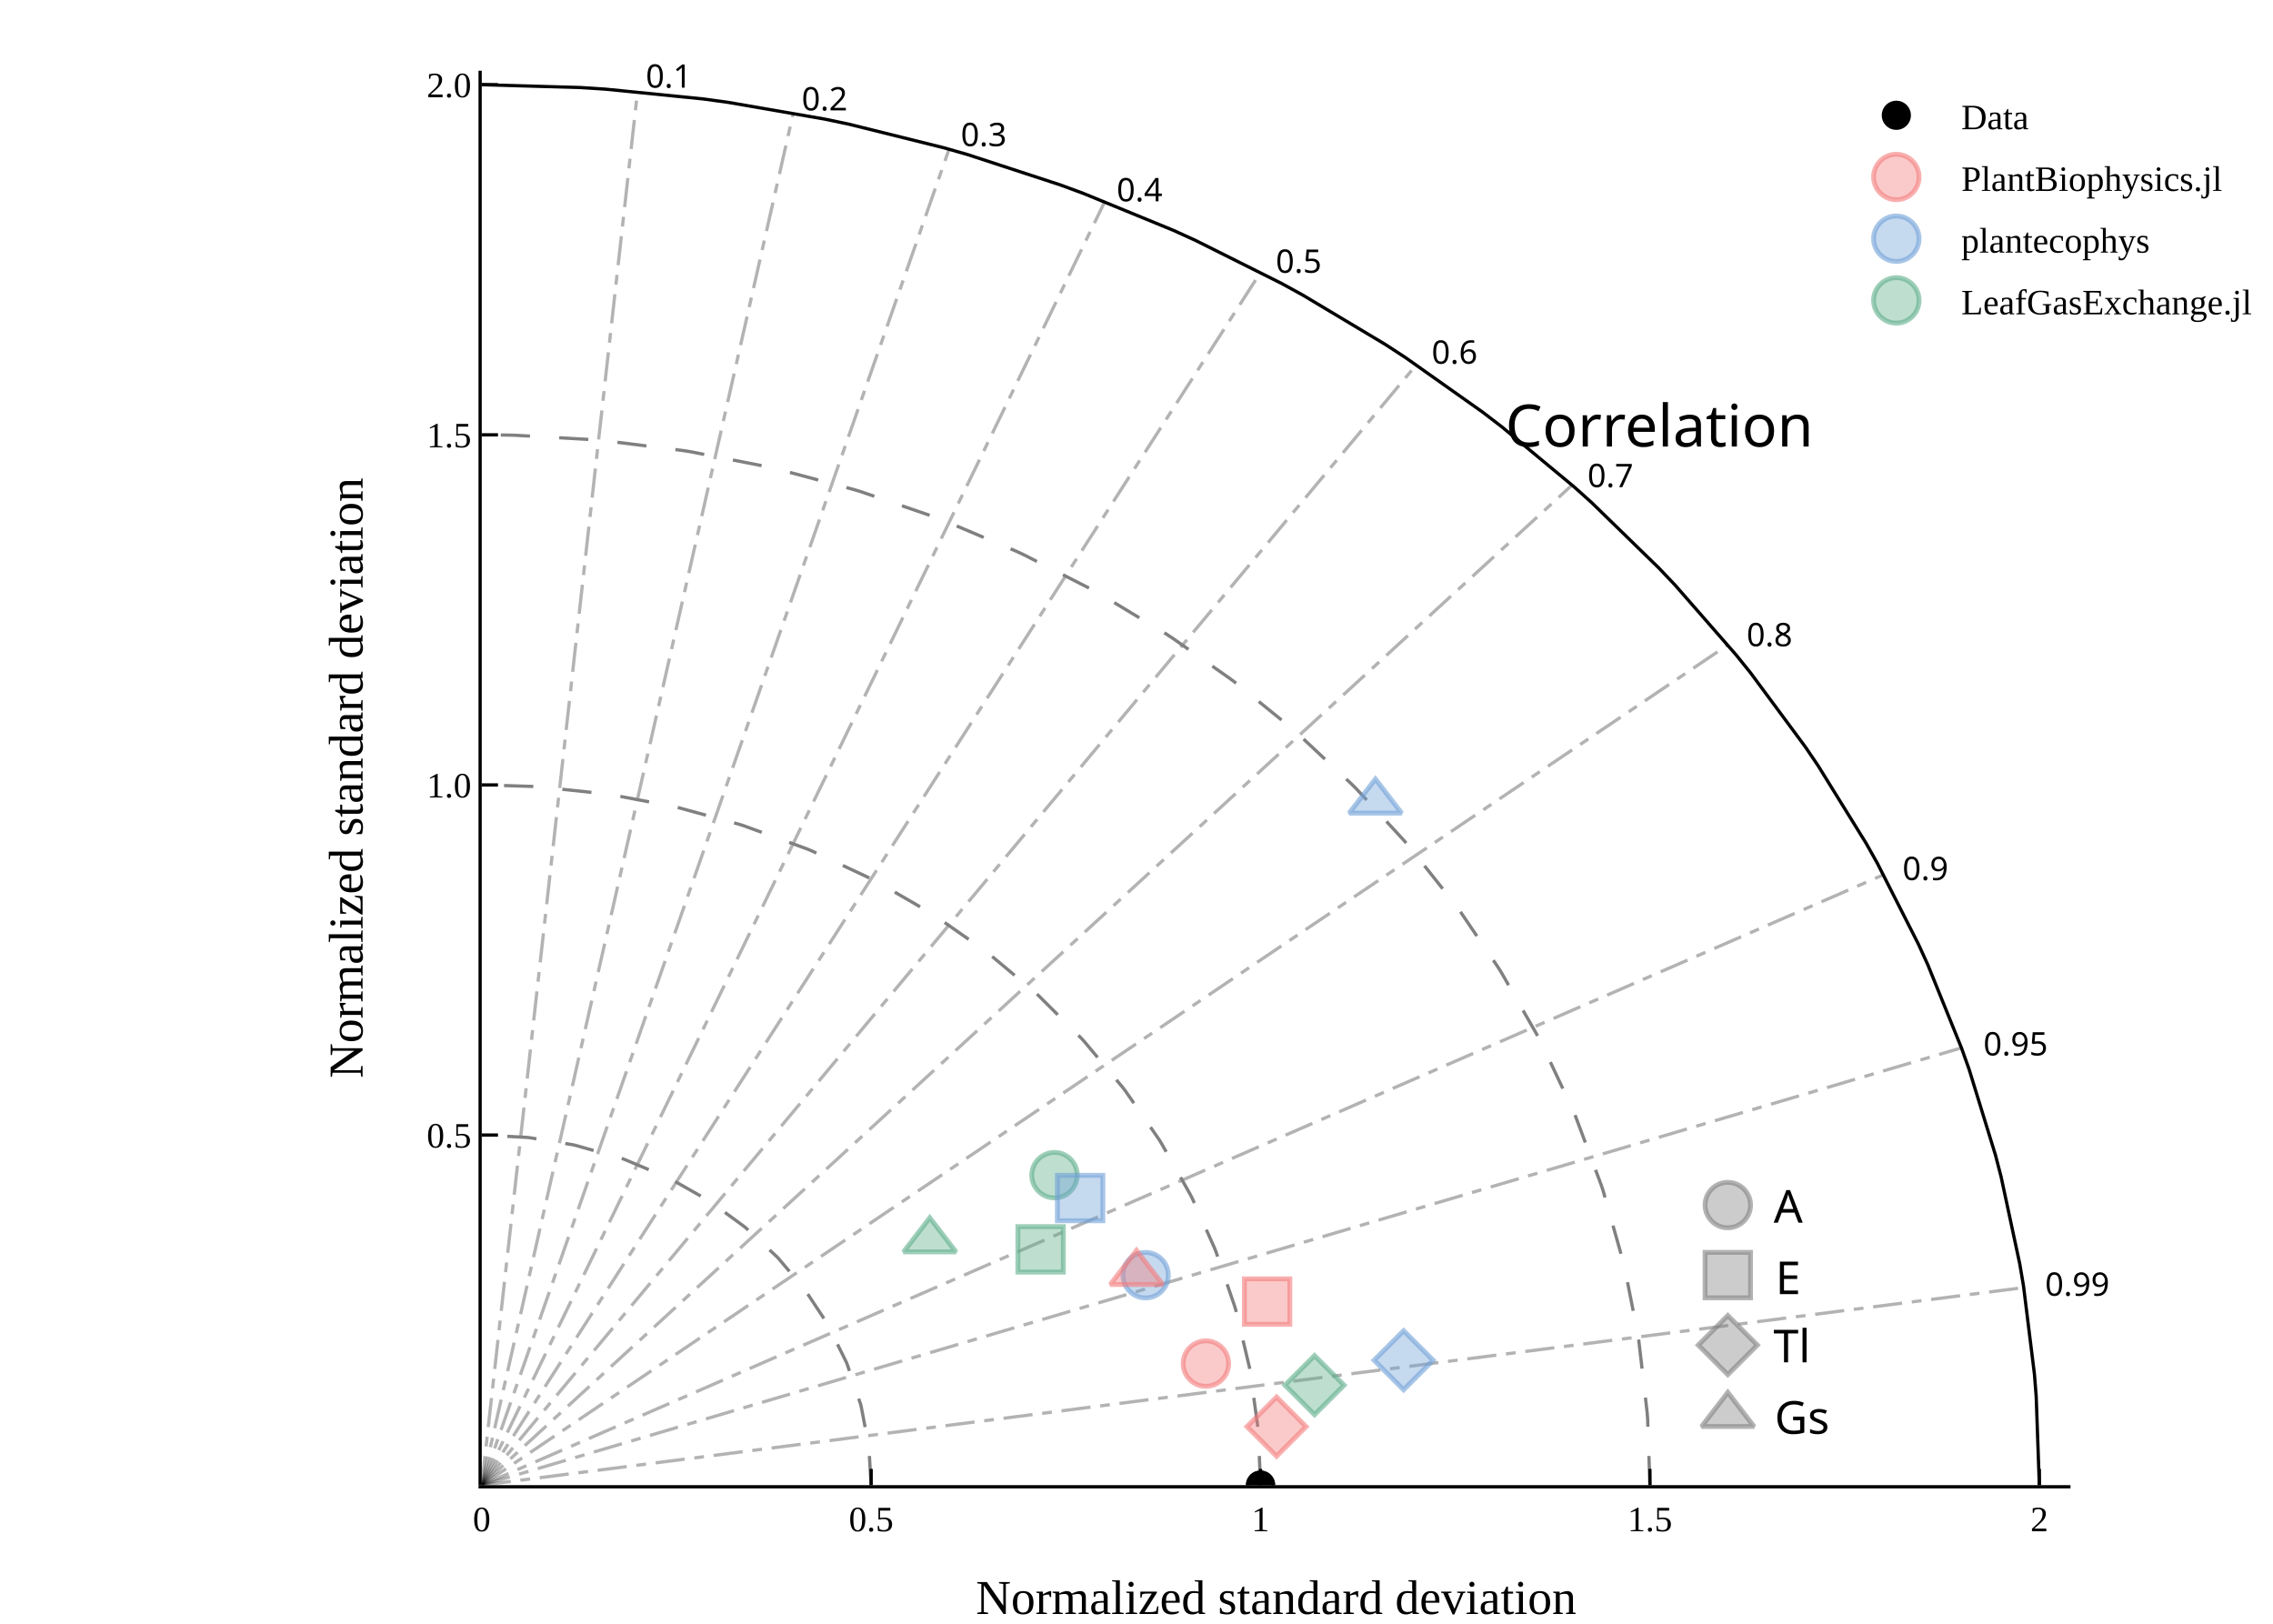
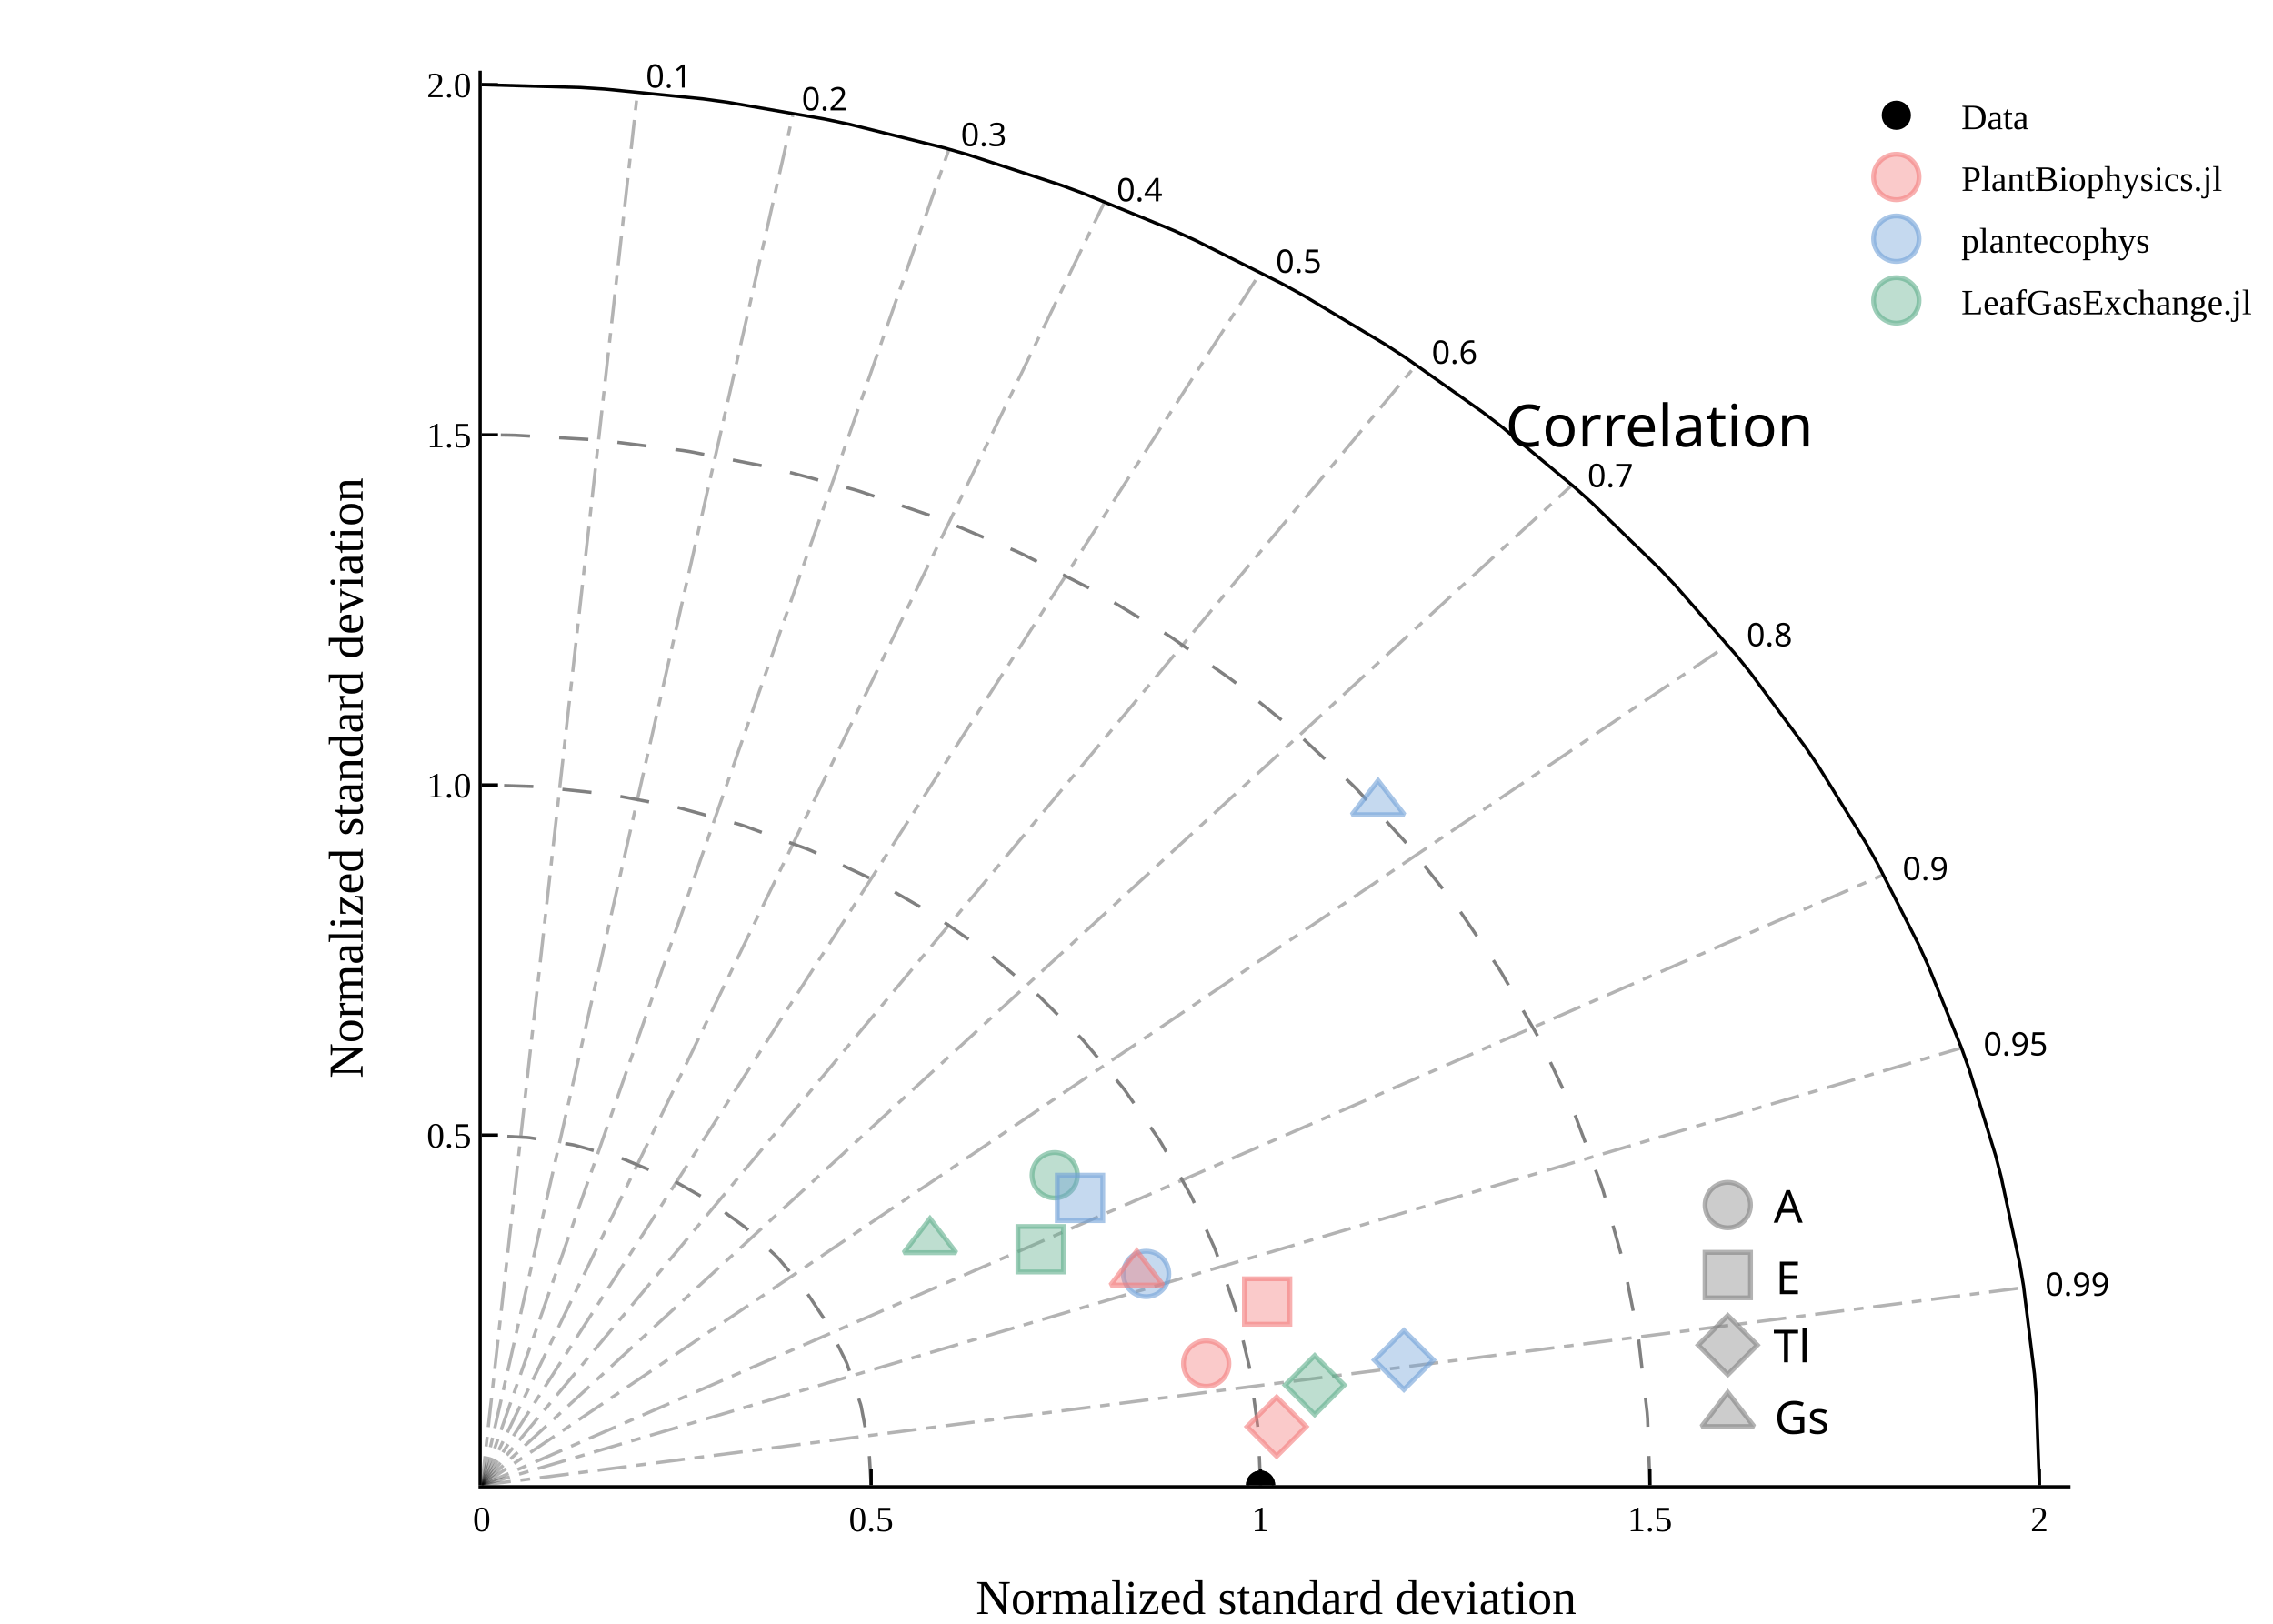
<svg xmlns="http://www.w3.org/2000/svg" class="main-svg" width="700" height="500" style="" viewBox="0 0 700 500">
  <rect x="0" y="0" width="700" height="500" style="fill: rgb(255, 255, 255); fill-opacity: 1;" />
-   <defs id="defs-90530d">
+   <defs id="defs-46ad5b">
    <g class="clips">
-       <clipPath id="clip90530dxyplot" class="plotclip">
+       <clipPath id="clip46ad5bxyplot" class="plotclip">
        <rect width="489.273" height="435.547" />
      </clipPath>
-       <clipPath class="axesclip" id="clip90530dx">
+       <clipPath class="axesclip" id="clip46ad5bx">
        <rect x="148.361" y="0" width="489.273" height="500" />
      </clipPath>
-       <clipPath class="axesclip" id="clip90530dy">
+       <clipPath class="axesclip" id="clip46ad5by">
        <rect x="0" y="21.776" width="700" height="435.547" />
      </clipPath>
-       <clipPath class="axesclip" id="clip90530dxy">
+       <clipPath class="axesclip" id="clip46ad5bxy">
        <rect x="148.361" y="21.776" width="489.273" height="435.547" />
      </clipPath>
    </g>
    <g class="gradients" />
    <g class="patterns" />
  </defs>
  <g class="bglayer" />
  <g class="layer-below">
    <g class="imagelayer" />
    <g class="shapelayer" />
  </g>
  <g class="cartesianlayer">
    <g class="subplot xy">
      <g class="layer-subplot">
        <g class="shapelayer" />
        <g class="imagelayer" />
      </g>
      <g class="minor-gridlayer">
        <g class="x" />
        <g class="y" />
      </g>
      <g class="gridlayer">
        <g class="x" />
        <g class="y" />
      </g>
      <g class="zerolinelayer" />
      <g class="layer-between">
        <g class="shapelayer" />
        <g class="imagelayer" />
      </g>
      <path class="xlines-below" />
      <path class="ylines-below" />
      <g class="overlines-below" />
      <g class="xaxislayer-below" />
      <g class="yaxislayer-below" />
      <g class="overaxes-below" />
      <g class="overplot">
-         <g class="xy" transform="translate(148.3608,21.77559)" clip-path="url(#clip90530dxyplot)">
+         <g class="xy" transform="translate(148.3608,21.77559)" clip-path="url(#clip46ad5bxyplot)">
          <g class="scatterlayer mlayer">
-             <g class="trace scatter traced489de" style="stroke-miterlimit: 2; opacity: 1;">
+             <g class="trace scatter trace78840f" style="stroke-miterlimit: 2; opacity: 1;">
              <g class="fills" />
              <g class="errorbars" />
              <g class="lines" />
              <g class="points">
                <path class="point" transform="translate(239.84,435.55)" d="M4,0A4,4 0 1,1 0,-4A4,4 0 0,1 4,0Z" style="opacity: 1; stroke-width: 1px; fill: rgb(0, 0, 0); fill-opacity: 1; stroke: rgb(0, 0, 0); stroke-opacity: 1;" />
              </g>
              <g class="text" />
            </g>
-             <g class="trace scatter trace39c1bd" style="stroke-miterlimit: 2; opacity: 1;">
+             <g class="trace scatter trace801434" style="stroke-miterlimit: 2; opacity: 1;">
              <g class="fills" />
              <g class="errorbars" />
              <g class="lines">
                <path class="js-line" d="M479.68,435.55L478.71,408.2L478.17,401.37L474.8,374.18L473.65,367.41L467.89,340.54L466.16,333.88L458.05,307.5L455.73,300.99L445.32,275.27L442.43,268.94L429.79,244.05L426.36,237.94L411.56,214.03L407.6,208.19L390.74,185.41L386.27,179.86L367.46,158.35L362.52,153.15L341.87,133.05L336.48,128.21L314.12,109.64L308.33,105.2L284.41,88.29L278.24,84.27L252.9,69.12L246.4,65.55L219.8,52.25L213.01,49.16L185.32,37.8L178.28,35.2L149.68,25.84L142.43,23.76L113.09,16.47L105.68,14.91L75.79,9.73L68.27,8.7L38.01,5.67L30.42,5.18L0,4.31" style="vector-effect: none; fill: none; stroke: rgb(0, 0, 0); stroke-opacity: 1; stroke-width: 1px; opacity: 1;" />
              </g>
              <g class="points" />
              <g class="text" />
            </g>
-             <g class="trace scatter trace695b6b" style="stroke-miterlimit: 2; opacity: 1;">
+             <g class="trace scatter tracebdf435" style="stroke-miterlimit: 2; opacity: 1;">
              <g class="fills" />
              <g class="errorbars" />
              <g class="lines">
                <path class="js-line" d="M0,435.55L47.97,6.47" style="vector-effect: none; fill: none; stroke: rgb(0, 0, 0); stroke-opacity: 0.3; stroke-dasharray: 9px, 3px, 3px, 3px; stroke-width: 1px; opacity: 1;" />
              </g>
              <g class="points" />
              <g class="text" />
            </g>
-             <g class="trace scatter traced77a00" style="stroke-miterlimit: 2; opacity: 1;">
+             <g class="trace scatter trace1a18a8" style="stroke-miterlimit: 2; opacity: 1;">
              <g class="fills" />
              <g class="errorbars" />
              <g class="lines">
                <path class="js-line" d="M0,435.55L95.94,13.03" style="vector-effect: none; fill: none; stroke: rgb(0, 0, 0); stroke-opacity: 0.3; stroke-dasharray: 9px, 3px, 3px, 3px; stroke-width: 1px; opacity: 1;" />
              </g>
              <g class="points" />
              <g class="text" />
            </g>
-             <g class="trace scatter trace8119c7" style="stroke-miterlimit: 2; opacity: 1;">
+             <g class="trace scatter trace966673" style="stroke-miterlimit: 2; opacity: 1;">
              <g class="fills" />
              <g class="errorbars" />
              <g class="lines">
                <path class="js-line" d="M0,435.55L138.84,38.65L139.57,36.58L143.9,24.18" style="vector-effect: none; fill: none; stroke: rgb(0, 0, 0); stroke-opacity: 0.3; stroke-dasharray: 9px, 3px, 3px, 3px; stroke-width: 1px; opacity: 1;" />
              </g>
              <g class="points" />
              <g class="text" />
            </g>
-             <g class="trace scatter trace0e454a" style="stroke-miterlimit: 2; opacity: 1;">
+             <g class="trace scatter trace0e251a" style="stroke-miterlimit: 2; opacity: 1;">
              <g class="fills" />
              <g class="errorbars" />
              <g class="lines">
                <path class="js-line" d="M0,435.55L132.09,163.45L133.06,161.47L191.87,40.31" style="vector-effect: none; fill: none; stroke: rgb(0, 0, 0); stroke-opacity: 0.3; stroke-dasharray: 9px, 3px, 3px, 3px; stroke-width: 1px; opacity: 1;" />
              </g>
              <g class="points" />
              <g class="text" />
            </g>
-             <g class="trace scatter traceda3b04" style="stroke-miterlimit: 2; opacity: 1;">
+             <g class="trace scatter trace329322" style="stroke-miterlimit: 2; opacity: 1;">
              <g class="fills" />
              <g class="errorbars" />
              <g class="lines">
                <path class="js-line" d="M0,435.55L239.84,62.09" style="vector-effect: none; fill: none; stroke: rgb(0, 0, 0); stroke-opacity: 0.3; stroke-dasharray: 9px, 3px, 3px, 3px; stroke-width: 1px; opacity: 1;" />
              </g>
              <g class="points" />
              <g class="text" />
            </g>
-             <g class="trace scatter trace6eeb0f" style="stroke-miterlimit: 2; opacity: 1;">
+             <g class="trace scatter traceaa1fe6" style="stroke-miterlimit: 2; opacity: 1;">
              <g class="fills" />
              <g class="errorbars" />
              <g class="lines">
                <path class="js-line" d="M0,435.55L287.81,90.56" style="vector-effect: none; fill: none; stroke: rgb(0, 0, 0); stroke-opacity: 0.3; stroke-dasharray: 9px, 3px, 3px, 3px; stroke-width: 1px; opacity: 1;" />
              </g>
              <g class="points" />
              <g class="text" />
            </g>
-             <g class="trace scatter trace148541" style="stroke-miterlimit: 2; opacity: 1;">
+             <g class="trace scatter tracec0290e" style="stroke-miterlimit: 2; opacity: 1;">
              <g class="fills" />
              <g class="errorbars" />
              <g class="lines">
                <path class="js-line" d="M0,435.55L335.78,127.58" style="vector-effect: none; fill: none; stroke: rgb(0, 0, 0); stroke-opacity: 0.3; stroke-dasharray: 9px, 3px, 3px, 3px; stroke-width: 1px; opacity: 1;" />
              </g>
              <g class="points" />
              <g class="text" />
            </g>
-             <g class="trace scatter trace25b288" style="stroke-miterlimit: 2; opacity: 1;">
+             <g class="trace scatter trace59399b" style="stroke-miterlimit: 2; opacity: 1;">
              <g class="fills" />
              <g class="errorbars" />
              <g class="lines">
                <path class="js-line" d="M0,435.55L383.74,176.81" style="vector-effect: none; fill: none; stroke: rgb(0, 0, 0); stroke-opacity: 0.3; stroke-dasharray: 9px, 3px, 3px, 3px; stroke-width: 1px; opacity: 1;" />
              </g>
              <g class="points" />
              <g class="text" />
            </g>
-             <g class="trace scatter trace1ffb94" style="stroke-miterlimit: 2; opacity: 1;">
+             <g class="trace scatter trace7aeb61" style="stroke-miterlimit: 2; opacity: 1;">
              <g class="fills" />
              <g class="errorbars" />
              <g class="lines">
                <path class="js-line" d="M0,435.55L342.77,286.3L344.94,285.36L431.71,247.58" style="vector-effect: none; fill: none; stroke: rgb(0, 0, 0); stroke-opacity: 0.3; stroke-dasharray: 9px, 3px, 3px, 3px; stroke-width: 1px; opacity: 1;" />
              </g>
              <g class="points" />
              <g class="text" />
            </g>
-             <g class="trace scatter trace607c7d" style="stroke-miterlimit: 2; opacity: 1;">
+             <g class="trace scatter trace30a1f7" style="stroke-miterlimit: 2; opacity: 1;">
              <g class="fills" />
              <g class="errorbars" />
              <g class="lines">
                <path class="js-line" d="M0,435.55L455.7,300.89" style="vector-effect: none; fill: none; stroke: rgb(0, 0, 0); stroke-opacity: 0.3; stroke-dasharray: 9px, 3px, 3px, 3px; stroke-width: 1px; opacity: 1;" />
              </g>
              <g class="points" />
              <g class="text" />
            </g>
-             <g class="trace scatter trace08f5bb" style="stroke-miterlimit: 2; opacity: 1;">
+             <g class="trace scatter tracef970ab" style="stroke-miterlimit: 2; opacity: 1;">
              <g class="fills" />
              <g class="errorbars" />
              <g class="lines">
                <path class="js-line" d="M0,435.55L467.72,375.63L470.11,375.33L474.88,374.71" style="vector-effect: none; fill: none; stroke: rgb(0, 0, 0); stroke-opacity: 0.3; stroke-dasharray: 9px, 3px, 3px, 3px; stroke-width: 1px; opacity: 1;" />
              </g>
              <g class="points" />
              <g class="text" />
            </g>
-             <g class="trace scatter traceaec8e6" style="stroke-miterlimit: 2; opacity: 1;">
+             <g class="trace scatter trace39432e" style="stroke-miterlimit: 2; opacity: 1;">
              <g class="fills" />
              <g class="errorbars" />
              <g class="lines">
                <path class="js-line" d="M119.92,435.55L119.23,424.03L119.15,423.36L116.85,411.32L116.68,410.66L112.54,398.32L112.28,397.68L106.45,385.91L106.1,385.31L99.53,375.41L99.1,374.84L91.32,365.67L90.83,365.16L81.39,356.38L80.84,355.92L70.3,348.21L69.69,347.81L58.21,341.29L57.55,340.96L43.88,335.21L43.18,334.97L28.78,330.89L28.05,330.73L14.69,328.55L13.94,328.47L0.38,327.74" style="vector-effect: none; fill: none; stroke: rgb(128, 128, 128); stroke-opacity: 1; stroke-dasharray: 9px, 9px; stroke-width: 1px; opacity: 1;" />
              </g>
              <g class="points" />
              <g class="text" />
            </g>
-             <g class="trace scatter trace41d0f1" style="stroke-miterlimit: 2; opacity: 1;">
+             <g class="trace scatter trace642fb2" style="stroke-miterlimit: 2; opacity: 1;">
              <g class="fills" />
              <g class="errorbars" />
              <g class="lines">
                <path class="js-line" d="M239.84,435.55L239.16,419.27L239.04,417.92L236.63,400.41L236.38,399.07L232.27,381.82L231.89,380.51L226.11,363.65L225.6,362.37L218.82,347.27L218.19,346.03L209.32,330.3L208.58,329.11L198.21,314.14L197.35,313.02L185.55,298.93L184.59,297.88L171.45,284.77L170.39,283.8L156.02,271.79L154.87,270.91L139.38,260.08L138.15,259.29L121.66,249.73L120.36,249.04L101.63,240.24L100.26,239.67L80.69,232.5L79.27,232.05L60.49,226.9L59.03,226.56L39.83,222.92L38.34,222.7L17.35,220.49L15.84,220.4L0.75,219.93" style="vector-effect: none; fill: none; stroke: rgb(128, 128, 128); stroke-opacity: 1; stroke-dasharray: 9px, 9px; stroke-width: 1px; opacity: 1;" />
              </g>
              <g class="points" />
              <g class="text" />
            </g>
-             <g class="trace scatter trace24b803" style="stroke-miterlimit: 2; opacity: 1;">
+             <g class="trace scatter tracee23749" style="stroke-miterlimit: 2; opacity: 1;">
              <g class="fills" />
              <g class="errorbars" />
              <g class="lines">
                <path class="js-line" d="M359.76,435.55L359.05,415.2L358.9,413.17L356.31,390.89L355.99,388.88L352.02,368.83L351.55,366.84L345.42,345.14L344.78,343.19L336.84,321.96L336.04,320.05L326.35,299.43L325.39,297.58L313.99,277.67L312.87,275.9L301.08,258.52L299.84,256.81L285.36,238.59L283.97,236.98L269.52,221.31L268.01,219.79L250.76,203.63L249.13,202.22L232.31,188.59L230.57,187.28L212.74,174.73L210.91,173.53L190.24,161.04L188.31,159.97L166.65,148.91L164.64,147.98L142.11,138.42L140.02,137.62L116.76,129.63L114.61,128.97L90.74,122.58L88.55,122.07L64.21,117.31L61.98,116.96L37.3,113.86L35.05,113.66L10.19,112.25L7.93,112.2L1.13,112.12" style="vector-effect: none; fill: none; stroke: rgb(128, 128, 128); stroke-opacity: 1; stroke-dasharray: 9px, 9px; stroke-width: 1px; opacity: 1;" />
              </g>
              <g class="points" />
              <g class="text" />
            </g>
-             <g class="trace scatter trace2b8b59" style="stroke-miterlimit: 2; opacity: 1;">
+             <g class="trace scatter trace81610f" style="stroke-miterlimit: 2; opacity: 1;">
              <g class="fills" />
              <g class="errorbars" />
              <g class="lines" />
              <g class="points">
                <path class="point" transform="translate(239.84,435.55)" d="M4,0A4,4 0 1,1 0,-4A4,4 0 0,1 4,0Z" style="opacity: 1; stroke-width: 1px; fill: rgb(0, 0, 0); fill-opacity: 1; stroke: rgb(0, 0, 0); stroke-opacity: 1;" />
              </g>
              <g class="text" />
            </g>
-             <g class="trace scatter tracee5a7fe" style="stroke-miterlimit: 2; opacity: 1;">
-               <g class="fills" />
-               <g class="errorbars" />
-               <g class="lines" />
-               <g class="points">
-                 <path class="point" transform="translate(223.01,398.11)" d="M7,0A7,7 0 1,1 0,-7A7,7 0 0,1 7,0Z" style="opacity: 1; stroke-width: 1.5px; fill: rgb(244, 124, 124); fill-opacity: 0.4; stroke: rgb(244, 124, 124); stroke-opacity: 0.6;" />
-               </g>
-               <g class="text" />
-             </g>
-             <g class="trace scatter trace64a1c6" style="stroke-miterlimit: 2; opacity: 1;">
-               <g class="fills" />
-               <g class="errorbars" />
-               <g class="lines" />
-               <g class="points">
-                 <path class="point" transform="translate(204.44,370.89)" d="M7,0A7,7 0 1,1 0,-7A7,7 0 0,1 7,0Z" style="opacity: 1; stroke-width: 1.5px; fill: rgb(112, 161, 215); fill-opacity: 0.4; stroke: rgb(112, 161, 215); stroke-opacity: 0.6;" />
-               </g>
-               <g class="text" />
-             </g>
-             <g class="trace scatter tracec1c9cb" style="stroke-miterlimit: 2; opacity: 1;">
-               <g class="fills" />
-               <g class="errorbars" />
-               <g class="lines" />
-               <g class="points">
-                 <path class="point" transform="translate(176.39,340.09)" d="M7,0A7,7 0 1,1 0,-7A7,7 0 0,1 7,0Z" style="opacity: 1; stroke-width: 1.5px; fill: rgb(93, 174, 139); fill-opacity: 0.4; stroke: rgb(93, 174, 139); stroke-opacity: 0.6;" />
-               </g>
-               <g class="text" />
-             </g>
-             <g class="trace scatter trace19176a" style="stroke-miterlimit: 2; opacity: 1;">
+             <g class="trace scatter tracedcc204" style="stroke-miterlimit: 2; opacity: 1;">
+               <g class="fills" />
+               <g class="errorbars" />
+               <g class="lines" />
+               <g class="points">
+                 <path class="point" transform="translate(223.1,398.11)" d="M7,0A7,7 0 1,1 0,-7A7,7 0 0,1 7,0Z" style="opacity: 1; stroke-width: 1.5px; fill: rgb(244, 124, 124); fill-opacity: 0.4; stroke: rgb(244, 124, 124); stroke-opacity: 0.6;" />
+               </g>
+               <g class="text" />
+             </g>
+             <g class="trace scatter trace793568" style="stroke-miterlimit: 2; opacity: 1;">
+               <g class="fills" />
+               <g class="errorbars" />
+               <g class="lines" />
+               <g class="points">
+                 <path class="point" transform="translate(204.6,370.51)" d="M7,0A7,7 0 1,1 0,-7A7,7 0 0,1 7,0Z" style="opacity: 1; stroke-width: 1.5px; fill: rgb(112, 161, 215); fill-opacity: 0.4; stroke: rgb(112, 161, 215); stroke-opacity: 0.6;" />
+               </g>
+               <g class="text" />
+             </g>
+             <g class="trace scatter trace4db644" style="stroke-miterlimit: 2; opacity: 1;">
+               <g class="fills" />
+               <g class="errorbars" />
+               <g class="lines" />
+               <g class="points">
+                 <path class="point" transform="translate(176.46,340.11)" d="M7,0A7,7 0 1,1 0,-7A7,7 0 0,1 7,0Z" style="opacity: 1; stroke-width: 1.5px; fill: rgb(93, 174, 139); fill-opacity: 0.4; stroke: rgb(93, 174, 139); stroke-opacity: 0.6;" />
+               </g>
+               <g class="text" />
+             </g>
+             <g class="trace scatter trace58d273" style="stroke-miterlimit: 2; opacity: 1;">
              <g class="fills" />
              <g class="errorbars" />
              <g class="lines" />
              <g class="points">
                <path class="point" transform="translate(383.74,349.3)" d="M7,0A7,7 0 1,1 0,-7A7,7 0 0,1 7,0Z" style="opacity: 1; stroke-width: 1.5px; fill: rgb(128, 128, 128); fill-opacity: 0.4; stroke: rgb(128, 128, 128); stroke-opacity: 0.6;" />
              </g>
              <g class="text" />
            </g>
-             <g class="trace scatter trace5c005d" style="stroke-miterlimit: 2; opacity: 1;">
-               <g class="fills" />
-               <g class="errorbars" />
-               <g class="lines" />
-               <g class="points">
-                 <path class="point" transform="translate(241.86,379.02)" d="M7,7H-7V-7H7Z" style="opacity: 1; stroke-width: 1.5px; fill: rgb(244, 124, 124); fill-opacity: 0.4; stroke: rgb(244, 124, 124); stroke-opacity: 0.6;" />
-               </g>
-               <g class="text" />
-             </g>
-             <g class="trace scatter trace08e63a" style="stroke-miterlimit: 2; opacity: 1;">
-               <g class="fills" />
-               <g class="errorbars" />
-               <g class="lines" />
-               <g class="points">
-                 <path class="point" transform="translate(184.27,347.14)" d="M7,7H-7V-7H7Z" style="opacity: 1; stroke-width: 1.5px; fill: rgb(112, 161, 215); fill-opacity: 0.4; stroke: rgb(112, 161, 215); stroke-opacity: 0.6;" />
-               </g>
-               <g class="text" />
-             </g>
-             <g class="trace scatter trace4e20b3" style="stroke-miterlimit: 2; opacity: 1;">
-               <g class="fills" />
-               <g class="errorbars" />
-               <g class="lines" />
-               <g class="points">
-                 <path class="point" transform="translate(172.11,362.94)" d="M7,7H-7V-7H7Z" style="opacity: 1; stroke-width: 1.5px; fill: rgb(93, 174, 139); fill-opacity: 0.4; stroke: rgb(93, 174, 139); stroke-opacity: 0.6;" />
-               </g>
-               <g class="text" />
-             </g>
-             <g class="trace scatter trace68a5f2" style="stroke-miterlimit: 2; opacity: 1;">
+             <g class="trace scatter trace679248" style="stroke-miterlimit: 2; opacity: 1;">
+               <g class="fills" />
+               <g class="errorbars" />
+               <g class="lines" />
+               <g class="points">
+                 <path class="point" transform="translate(241.87,379)" d="M7,7H-7V-7H7Z" style="opacity: 1; stroke-width: 1.5px; fill: rgb(244, 124, 124); fill-opacity: 0.4; stroke: rgb(244, 124, 124); stroke-opacity: 0.6;" />
+               </g>
+               <g class="text" />
+             </g>
+             <g class="trace scatter trace3eb43c" style="stroke-miterlimit: 2; opacity: 1;">
+               <g class="fills" />
+               <g class="errorbars" />
+               <g class="lines" />
+               <g class="points">
+                 <path class="point" transform="translate(184.25,347.09)" d="M7,7H-7V-7H7Z" style="opacity: 1; stroke-width: 1.5px; fill: rgb(112, 161, 215); fill-opacity: 0.4; stroke: rgb(112, 161, 215); stroke-opacity: 0.6;" />
+               </g>
+               <g class="text" />
+             </g>
+             <g class="trace scatter tracec3c9d4" style="stroke-miterlimit: 2; opacity: 1;">
+               <g class="fills" />
+               <g class="errorbars" />
+               <g class="lines" />
+               <g class="points">
+                 <path class="point" transform="translate(172.13,362.9)" d="M7,7H-7V-7H7Z" style="opacity: 1; stroke-width: 1.5px; fill: rgb(93, 174, 139); fill-opacity: 0.4; stroke: rgb(93, 174, 139); stroke-opacity: 0.6;" />
+               </g>
+               <g class="text" />
+             </g>
+             <g class="trace scatter trace92d1bc" style="stroke-miterlimit: 2; opacity: 1;">
              <g class="fills" />
              <g class="errorbars" />
              <g class="lines" />
              <g class="points">
                <path class="point" transform="translate(383.74,370.86)" d="M7,7H-7V-7H7Z" style="opacity: 1; stroke-width: 1.5px; fill: rgb(128, 128, 128); fill-opacity: 0.4; stroke: rgb(128, 128, 128); stroke-opacity: 0.6;" />
              </g>
              <g class="text" />
            </g>
-             <g class="trace scatter trace43f168" style="stroke-miterlimit: 2; opacity: 1;">
-               <g class="fills" />
-               <g class="errorbars" />
-               <g class="lines" />
-               <g class="points">
-                 <path class="point" transform="translate(244.77,417.53)" d="M9.1,0L0,9.1L-9.1,0L0,-9.1Z" style="opacity: 1; stroke-width: 1.5px; fill: rgb(244, 124, 124); fill-opacity: 0.4; stroke: rgb(244, 124, 124); stroke-opacity: 0.6;" />
-               </g>
-               <g class="text" />
-             </g>
-             <g class="trace scatter trace14613e" style="stroke-miterlimit: 2; opacity: 1;">
-               <g class="fills" />
-               <g class="errorbars" />
-               <g class="lines" />
-               <g class="points">
-                 <path class="point" transform="translate(283.9,397.09)" d="M9.1,0L0,9.1L-9.1,0L0,-9.1Z" style="opacity: 1; stroke-width: 1.5px; fill: rgb(112, 161, 215); fill-opacity: 0.4; stroke: rgb(112, 161, 215); stroke-opacity: 0.6;" />
-               </g>
-               <g class="text" />
-             </g>
-             <g class="trace scatter tracec089e5" style="stroke-miterlimit: 2; opacity: 1;">
-               <g class="fills" />
-               <g class="errorbars" />
-               <g class="lines" />
-               <g class="points">
-                 <path class="point" transform="translate(256.47,404.76)" d="M9.1,0L0,9.1L-9.1,0L0,-9.1Z" style="opacity: 1; stroke-width: 1.5px; fill: rgb(93, 174, 139); fill-opacity: 0.4; stroke: rgb(93, 174, 139); stroke-opacity: 0.6;" />
-               </g>
-               <g class="text" />
-             </g>
-             <g class="trace scatter trace737185" style="stroke-miterlimit: 2; opacity: 1;">
+             <g class="trace scatter tracee128d6" style="stroke-miterlimit: 2; opacity: 1;">
+               <g class="fills" />
+               <g class="errorbars" />
+               <g class="lines" />
+               <g class="points">
+                 <path class="point" transform="translate(244.79,417.54)" d="M9.1,0L0,9.1L-9.1,0L0,-9.1Z" style="opacity: 1; stroke-width: 1.5px; fill: rgb(244, 124, 124); fill-opacity: 0.4; stroke: rgb(244, 124, 124); stroke-opacity: 0.6;" />
+               </g>
+               <g class="text" />
+             </g>
+             <g class="trace scatter tracee60882" style="stroke-miterlimit: 2; opacity: 1;">
+               <g class="fills" />
+               <g class="errorbars" />
+               <g class="lines" />
+               <g class="points">
+                 <path class="point" transform="translate(283.99,397.02)" d="M9.1,0L0,9.1L-9.1,0L0,-9.1Z" style="opacity: 1; stroke-width: 1.5px; fill: rgb(112, 161, 215); fill-opacity: 0.4; stroke: rgb(112, 161, 215); stroke-opacity: 0.6;" />
+               </g>
+               <g class="text" />
+             </g>
+             <g class="trace scatter trace8f63a9" style="stroke-miterlimit: 2; opacity: 1;">
+               <g class="fills" />
+               <g class="errorbars" />
+               <g class="lines" />
+               <g class="points">
+                 <path class="point" transform="translate(256.51,404.74)" d="M9.1,0L0,9.1L-9.1,0L0,-9.1Z" style="opacity: 1; stroke-width: 1.5px; fill: rgb(93, 174, 139); fill-opacity: 0.4; stroke: rgb(93, 174, 139); stroke-opacity: 0.6;" />
+               </g>
+               <g class="text" />
+             </g>
+             <g class="trace scatter trace8a3169" style="stroke-miterlimit: 2; opacity: 1;">
              <g class="fills" />
              <g class="errorbars" />
              <g class="lines" />
              <g class="points">
                <path class="point" transform="translate(383.74,392.42)" d="M9.1,0L0,9.1L-9.1,0L0,-9.1Z" style="opacity: 1; stroke-width: 1.5px; fill: rgb(128, 128, 128); fill-opacity: 0.4; stroke: rgb(128, 128, 128); stroke-opacity: 0.6;" />
              </g>
              <g class="text" />
            </g>
-             <g class="trace scatter trace0c40b0" style="stroke-miterlimit: 2; opacity: 1;">
-               <g class="fills" />
-               <g class="errorbars" />
-               <g class="lines" />
-               <g class="points">
-                 <path class="point" transform="translate(201.65,370.26)" d="M-8.08,3.5H8.08L0,-7Z" style="opacity: 1; stroke-width: 1.5px; fill: rgb(244, 124, 124); fill-opacity: 0.4; stroke: rgb(244, 124, 124); stroke-opacity: 0.6;" />
-               </g>
-               <g class="text" />
-             </g>
-             <g class="trace scatter trace0439d1" style="stroke-miterlimit: 2; opacity: 1;">
-               <g class="fills" />
-               <g class="errorbars" />
-               <g class="lines" />
-               <g class="points">
-                 <path class="point" transform="translate(275.22,225.11)" d="M-8.08,3.5H8.08L0,-7Z" style="opacity: 1; stroke-width: 1.5px; fill: rgb(112, 161, 215); fill-opacity: 0.4; stroke: rgb(112, 161, 215); stroke-opacity: 0.6;" />
-               </g>
-               <g class="text" />
-             </g>
-             <g class="trace scatter trace37843c" style="stroke-miterlimit: 2; opacity: 1;">
-               <g class="fills" />
-               <g class="errorbars" />
-               <g class="lines" />
-               <g class="points">
-                 <path class="point" transform="translate(137.98,360.22)" d="M-8.08,3.5H8.08L0,-7Z" style="opacity: 1; stroke-width: 1.5px; fill: rgb(93, 174, 139); fill-opacity: 0.4; stroke: rgb(93, 174, 139); stroke-opacity: 0.6;" />
-               </g>
-               <g class="text" />
-             </g>
-             <g class="trace scatter tracebeb008" style="stroke-miterlimit: 2; opacity: 1;">
+             <g class="trace scatter traced83e35" style="stroke-miterlimit: 2; opacity: 1;">
+               <g class="fills" />
+               <g class="errorbars" />
+               <g class="lines" />
+               <g class="points">
+                 <path class="point" transform="translate(201.73,370.45)" d="M-8.08,3.5H8.08L0,-7Z" style="opacity: 1; stroke-width: 1.5px; fill: rgb(244, 124, 124); fill-opacity: 0.4; stroke: rgb(244, 124, 124); stroke-opacity: 0.6;" />
+               </g>
+               <g class="text" />
+             </g>
+             <g class="trace scatter trace133cca" style="stroke-miterlimit: 2; opacity: 1;">
+               <g class="fills" />
+               <g class="errorbars" />
+               <g class="lines" />
+               <g class="points">
+                 <path class="point" transform="translate(276.04,225.59)" d="M-8.08,3.5H8.08L0,-7Z" style="opacity: 1; stroke-width: 1.5px; fill: rgb(112, 161, 215); fill-opacity: 0.4; stroke: rgb(112, 161, 215); stroke-opacity: 0.6;" />
+               </g>
+               <g class="text" />
+             </g>
+             <g class="trace scatter tracef58501" style="stroke-miterlimit: 2; opacity: 1;">
+               <g class="fills" />
+               <g class="errorbars" />
+               <g class="lines" />
+               <g class="points">
+                 <path class="point" transform="translate(138.04,360.46)" d="M-8.08,3.5H8.08L0,-7Z" style="opacity: 1; stroke-width: 1.5px; fill: rgb(93, 174, 139); fill-opacity: 0.4; stroke: rgb(93, 174, 139); stroke-opacity: 0.6;" />
+               </g>
+               <g class="text" />
+             </g>
+             <g class="trace scatter trace70be00" style="stroke-miterlimit: 2; opacity: 1;">
              <g class="fills" />
              <g class="errorbars" />
              <g class="lines" />
              <g class="points">
                <path class="point" transform="translate(383.74,413.99)" d="M-8.08,3.5H8.08L0,-7Z" style="opacity: 1; stroke-width: 1.5px; fill: rgb(128, 128, 128); fill-opacity: 0.4; stroke: rgb(128, 128, 128); stroke-opacity: 0.6;" />
              </g>
              <g class="text" />
            </g>
          </g>
        </g>
      </g>
      <path class="xlines-above crisp" d="M147.361,457.823H637.634" style="fill: none; stroke-width: 1px; stroke: rgb(0, 0, 0); stroke-opacity: 1;" />
      <path class="ylines-above crisp" d="M147.861,21.776V457.323" style="fill: none; stroke-width: 1px; stroke: rgb(0, 0, 0); stroke-opacity: 1;" />
      <g class="overlines-above" />
      <g class="xaxislayer-above">
        <path class="xtick ticks crisp" d="M0,457.323v-5" transform="translate(268.2808,0)" style="stroke: rgb(0, 0, 0); stroke-opacity: 1; stroke-width: 1px;" />
        <path class="xtick ticks crisp" d="M0,457.323v-5" transform="translate(388.2008,0)" style="stroke: rgb(0, 0, 0); stroke-opacity: 1; stroke-width: 1px;" />
        <path class="xtick ticks crisp" d="M0,457.323v-5" transform="translate(508.1208,0)" style="stroke: rgb(0, 0, 0); stroke-opacity: 1; stroke-width: 1px;" />
        <path class="xtick ticks crisp" d="M0,457.323v-5" transform="translate(628.0408,0)" style="stroke: rgb(0, 0, 0); stroke-opacity: 1; stroke-width: 1px;" />
        <g class="xtick">
          <text text-anchor="middle" x="0" y="471.523" transform="translate(148.3608,0)" style="font-size: 11px; fill: rgb(0, 0, 0); fill-opacity: 1; white-space: pre; opacity: 1;">0</text>
        </g>
        <g class="xtick">
          <text text-anchor="middle" x="0" y="471.523" style="font-size: 11px; fill: rgb(0, 0, 0); fill-opacity: 1; white-space: pre; opacity: 1;" transform="translate(268.2808,0)">0.5</text>
        </g>
        <g class="xtick">
          <text text-anchor="middle" x="0" y="471.523" style="font-size: 11px; fill: rgb(0, 0, 0); fill-opacity: 1; white-space: pre; opacity: 1;" transform="translate(388.2008,0)">1</text>
        </g>
        <g class="xtick">
          <text text-anchor="middle" x="0" y="471.523" style="font-size: 11px; fill: rgb(0, 0, 0); fill-opacity: 1; white-space: pre; opacity: 1;" transform="translate(508.1208,0)">1.5</text>
        </g>
        <g class="xtick">
          <text text-anchor="middle" x="0" y="471.523" style="font-size: 11px; fill: rgb(0, 0, 0); fill-opacity: 1; white-space: pre; opacity: 1;" transform="translate(628.0408,0)">2</text>
        </g>
      </g>
      <g class="yaxislayer-above">
        <path class="ytick ticks crisp" d="M148.361,0h5" transform="translate(0,349.5156)" style="stroke: rgb(0, 0, 0); stroke-opacity: 1; stroke-width: 1px;" />
        <path class="ytick ticks crisp" d="M148.361,0h5" transform="translate(0,241.7056)" style="stroke: rgb(0, 0, 0); stroke-opacity: 1; stroke-width: 1px;" />
        <path class="ytick ticks crisp" d="M148.361,0h5" transform="translate(0,133.8956)" style="stroke: rgb(0, 0, 0); stroke-opacity: 1; stroke-width: 1px;" />
        <path class="ytick ticks crisp" d="M148.361,0h5" transform="translate(0,26.08559)" style="stroke: rgb(0, 0, 0); stroke-opacity: 1; stroke-width: 1px;" />
        <g class="ytick">
          <text text-anchor="end" x="145.161" y="3.85" transform="translate(0,349.5156)" style="font-size: 11px; fill: rgb(0, 0, 0); fill-opacity: 1; white-space: pre; opacity: 1;">0.5</text>
        </g>
        <g class="ytick">
          <text text-anchor="end" x="145.161" y="3.85" style="font-size: 11px; fill: rgb(0, 0, 0); fill-opacity: 1; white-space: pre; opacity: 1;" transform="translate(0,241.7056)">1.0</text>
        </g>
        <g class="ytick">
          <text text-anchor="end" x="145.161" y="3.85" style="font-size: 11px; fill: rgb(0, 0, 0); fill-opacity: 1; white-space: pre; opacity: 1;" transform="translate(0,133.8956)">1.5</text>
        </g>
        <g class="ytick">
          <text text-anchor="end" x="145.161" y="3.85" style="font-size: 11px; fill: rgb(0, 0, 0); fill-opacity: 1; white-space: pre; opacity: 1;" transform="translate(0,26.08559)">2.0</text>
        </g>
      </g>
      <g class="overaxes-above" />
    </g>
  </g>
  <g class="polarlayer" />
  <g class="smithlayer" />
  <g class="ternarylayer" />
  <g class="geolayer" />
  <g class="funnelarealayer" />
  <g class="pielayer" />
  <g class="iciclelayer" />
  <g class="treemaplayer" />
  <g class="sunburstlayer" />
  <g class="glimages" />
-   <defs id="topdefs-90530d">
+   <defs id="topdefs-46ad5b">
    <g class="clips" />
-     <clipPath id="legend90530d">
+     <clipPath id="legend46ad5b">
      <rect width="135" height="86" x="1" y="1" />
    </clipPath>
  </defs>
  <g class="layer-above">
    <g class="imagelayer" />
    <g class="shapelayer" />
  </g>
  <g class="infolayer">
    <g class="legend" pointer-events="all" transform="translate(563,20)">
      <rect class="bg" shape-rendering="crispEdges" width="136" height="87" x="0.5" y="0.5" style="stroke: rgb(0, 0, 0); stroke-opacity: 0; fill: rgb(255, 255, 255); fill-opacity: 1; stroke-width: 1px;" />
-       <g class="scrollbox" transform="" clip-path="url(#legend90530d)">
+       <g class="scrollbox" transform="" clip-path="url(#legend46ad5b)">
        <g class="groups">
          <g class="traces" transform="translate(1,15.5)" style="opacity: 1;">
            <text class="legendtext" text-anchor="start" x="40" y="4.29" style="font-size: 11px; fill: rgb(0, 0, 0); fill-opacity: 1; white-space: pre;">Data</text>
            <g class="layers" style="opacity: 1;">
              <g class="legendfill" />
              <g class="legendlines" />
              <g class="legendsymbols">
                <g class="legendpoints">
                  <path class="scatterpts" transform="translate(20,0)" d="M4,0A4,4 0 1,1 0,-4A4,4 0 0,1 4,0Z" style="opacity: 1; stroke-width: 1px; fill: rgb(0, 0, 0); fill-opacity: 1; stroke: rgb(0, 0, 0); stroke-opacity: 1;" />
                </g>
              </g>
            </g>
            <rect class="legendtoggle" x="0" y="-9.5" width="129.484" height="19" style="fill: rgb(0, 0, 0); fill-opacity: 0;" />
          </g>
          <g class="traces" transform="translate(1,34.5)" style="opacity: 1;">
            <text class="legendtext" text-anchor="start" x="40" y="4.29" style="font-size: 11px; fill: rgb(0, 0, 0); fill-opacity: 1; white-space: pre;">PlantBiophysics.jl</text>
            <g class="layers" style="opacity: 1;">
              <g class="legendfill" />
              <g class="legendlines" />
              <g class="legendsymbols">
                <g class="legendpoints">
                  <path class="scatterpts" transform="translate(20,0)" d="M7,0A7,7 0 1,1 0,-7A7,7 0 0,1 7,0Z" style="opacity: 1; stroke-width: 1.5px; fill: rgb(244, 124, 124); fill-opacity: 0.4; stroke: rgb(244, 124, 124); stroke-opacity: 0.6;" />
                </g>
              </g>
            </g>
            <rect class="legendtoggle" x="0" y="-9.5" width="129.484" height="19" style="fill: rgb(0, 0, 0); fill-opacity: 0;" />
          </g>
          <g class="traces" transform="translate(1,53.5)" style="opacity: 1;">
            <text class="legendtext" text-anchor="start" x="40" y="4.29" style="font-size: 11px; fill: rgb(0, 0, 0); fill-opacity: 1; white-space: pre;">plantecophys</text>
            <g class="layers" style="opacity: 1;">
              <g class="legendfill" />
              <g class="legendlines" />
              <g class="legendsymbols">
                <g class="legendpoints">
                  <path class="scatterpts" transform="translate(20,0)" d="M7,0A7,7 0 1,1 0,-7A7,7 0 0,1 7,0Z" style="opacity: 1; stroke-width: 1.5px; fill: rgb(112, 161, 215); fill-opacity: 0.4; stroke: rgb(112, 161, 215); stroke-opacity: 0.6;" />
                </g>
              </g>
            </g>
            <rect class="legendtoggle" x="0" y="-9.5" width="129.484" height="19" style="fill: rgb(0, 0, 0); fill-opacity: 0;" />
          </g>
          <g class="traces" transform="translate(1,72.5)" style="opacity: 1;">
            <text class="legendtext" text-anchor="start" x="40" y="4.29" style="font-size: 11px; fill: rgb(0, 0, 0); fill-opacity: 1; white-space: pre;">LeafGasExchange.jl</text>
            <g class="layers" style="opacity: 1;">
              <g class="legendfill" />
              <g class="legendlines" />
              <g class="legendsymbols">
                <g class="legendpoints">
                  <path class="scatterpts" transform="translate(20,0)" d="M7,0A7,7 0 1,1 0,-7A7,7 0 0,1 7,0Z" style="opacity: 1; stroke-width: 1.5px; fill: rgb(93, 174, 139); fill-opacity: 0.4; stroke: rgb(93, 174, 139); stroke-opacity: 0.6;" />
                </g>
              </g>
            </g>
            <rect class="legendtoggle" x="0" y="-9.5" width="129.484" height="19" style="fill: rgb(0, 0, 0); fill-opacity: 0;" />
          </g>
        </g>
      </g>
      <rect class="scrollbar" rx="20" ry="3" width="0" height="0" x="0" y="0" style="fill: rgb(128, 139, 164); fill-opacity: 1;" />
    </g>
    <g class="g-gtitle" />
    <g class="g-xtitle" transform="translate(0,-2.03125)">
      <text class="xtitle" x="392.997" y="499.031" text-anchor="middle" style="opacity: 1; font-size: 15px; fill: rgb(0, 0, 0); fill-opacity: 1; white-space: pre;">Normalized standard deviation</text>
    </g>
    <g class="g-ytitle">
      <text class="ytitle" transform="rotate(-90,111.6562,239.5493)" x="111.656" y="239.549" text-anchor="middle" style="opacity: 1; font-size: 15px; fill: rgb(0, 0, 0); fill-opacity: 1; white-space: pre;">Normalized standard deviation</text>
    </g>
    <g class="annotation" data-index="0" style="opacity: 1;">
      <g class="annotation-text-g" transform="rotate(0,397.7908,448.6956)">
        <g class="cursor-pointer" transform="translate(396,447)">
          <rect class="bg" x="0.5" y="0.5" width="3" height="3" style="stroke-width: 1px; stroke: rgb(0, 0, 0); stroke-opacity: 0; fill: rgb(0, 0, 0); fill-opacity: 0;" />
          <text class="annotation-text" text-anchor="middle" x="2" y="2" style="font-family: sans-serif; font-size: 11px; fill: rgb(0, 0, 0); fill-opacity: 1; white-space: pre;" />
        </g>
      </g>
    </g>
    <g class="annotation" data-index="1" style="opacity: 1;">
      <g class="annotation-text-g" transform="rotate(0,205.8108,23.95559)">
        <g class="cursor-pointer" transform="translate(197,16)">
          <rect class="bg" x="0.5" y="0.5" width="17" height="14" style="stroke-width: 1px; stroke: rgb(0, 0, 0); stroke-opacity: 0; fill: rgb(0, 0, 0); fill-opacity: 0;" />
          <text class="annotation-text" text-anchor="middle" x="8.953" y="11" style="font-family: sans-serif; font-size: 10px; fill: rgb(0, 0, 0); fill-opacity: 1; white-space: pre;">0.1</text>
        </g>
      </g>
    </g>
    <g class="annotation" data-index="2" style="opacity: 1;">
      <g class="annotation-text-g" transform="rotate(0,254.2608,30.57559)">
        <g class="cursor-pointer" transform="translate(245,23)">
          <rect class="bg" x="0.5" y="0.5" width="17" height="14" style="stroke-width: 1px; stroke: rgb(0, 0, 0); stroke-opacity: 0; fill: rgb(0, 0, 0); fill-opacity: 0;" />
          <text class="annotation-text" text-anchor="middle" x="8.953" y="11" style="font-family: sans-serif; font-size: 10px; fill: rgb(0, 0, 0); fill-opacity: 1; white-space: pre;">0.2</text>
        </g>
      </g>
    </g>
    <g class="annotation" data-index="3" style="opacity: 1;">
      <g class="annotation-text-g" transform="rotate(0,302.7008,41.83559)">
        <g class="cursor-pointer" transform="translate(294,34)">
          <rect class="bg" x="0.5" y="0.5" width="17" height="14" style="stroke-width: 1px; stroke: rgb(0, 0, 0); stroke-opacity: 0; fill: rgb(0, 0, 0); fill-opacity: 0;" />
          <text class="annotation-text" text-anchor="middle" x="8.953" y="11" style="font-family: sans-serif; font-size: 10px; fill: rgb(0, 0, 0); fill-opacity: 1; white-space: pre;">0.3</text>
        </g>
      </g>
    </g>
    <g class="annotation" data-index="4" style="opacity: 1;">
      <g class="annotation-text-g" transform="rotate(0,351.1508,58.13559)">
        <g class="cursor-pointer" transform="translate(342,51)">
          <rect class="bg" x="0.5" y="0.5" width="17" height="14" style="stroke-width: 1px; stroke: rgb(0, 0, 0); stroke-opacity: 0; fill: rgb(0, 0, 0); fill-opacity: 0;" />
          <text class="annotation-text" text-anchor="middle" x="8.953" y="11" style="font-family: sans-serif; font-size: 10px; fill: rgb(0, 0, 0); fill-opacity: 1; white-space: pre;">0.4</text>
        </g>
      </g>
    </g>
    <g class="annotation" data-index="5" style="opacity: 1;">
      <g class="annotation-text-g" transform="rotate(0,399.6008,80.12559)">
        <g class="cursor-pointer" transform="translate(391,73)">
          <rect class="bg" x="0.5" y="0.5" width="17" height="14" style="stroke-width: 1px; stroke: rgb(0, 0, 0); stroke-opacity: 0; fill: rgb(0, 0, 0); fill-opacity: 0;" />
          <text class="annotation-text" text-anchor="middle" x="8.953" y="11" style="font-family: sans-serif; font-size: 10px; fill: rgb(0, 0, 0); fill-opacity: 1; white-space: pre;">0.5</text>
        </g>
      </g>
    </g>
    <g class="annotation" data-index="6" style="opacity: 1;">
      <g class="annotation-text-g" transform="rotate(0,448.0508,108.8856)">
        <g class="cursor-pointer" transform="translate(439,101)">
          <rect class="bg" x="0.5" y="0.5" width="17" height="14" style="stroke-width: 1px; stroke: rgb(0, 0, 0); stroke-opacity: 0; fill: rgb(0, 0, 0); fill-opacity: 0;" />
          <text class="annotation-text" text-anchor="middle" x="8.953" y="11" style="font-family: sans-serif; font-size: 10px; fill: rgb(0, 0, 0); fill-opacity: 1; white-space: pre;">0.6</text>
        </g>
      </g>
    </g>
    <g class="annotation" data-index="7" style="opacity: 1;">
      <g class="annotation-text-g" transform="rotate(0,496.4908,146.2756)">
        <g class="cursor-pointer" transform="translate(487,139)">
          <rect class="bg" x="0.5" y="0.5" width="17" height="14" style="stroke-width: 1px; stroke: rgb(0, 0, 0); stroke-opacity: 0; fill: rgb(0, 0, 0); fill-opacity: 0;" />
          <text class="annotation-text" text-anchor="middle" x="8.953" y="11" style="font-family: sans-serif; font-size: 10px; fill: rgb(0, 0, 0); fill-opacity: 1; white-space: pre;">0.7</text>
        </g>
      </g>
    </g>
    <g class="annotation" data-index="8" style="opacity: 1;">
      <g class="annotation-text-g" transform="rotate(0,544.9408,195.9956)">
        <g class="cursor-pointer" transform="translate(536,188)">
          <rect class="bg" x="0.5" y="0.5" width="17" height="14" style="stroke-width: 1px; stroke: rgb(0, 0, 0); stroke-opacity: 0; fill: rgb(0, 0, 0); fill-opacity: 0;" />
          <text class="annotation-text" text-anchor="middle" x="8.953" y="11" style="font-family: sans-serif; font-size: 10px; fill: rgb(0, 0, 0); fill-opacity: 1; white-space: pre;">0.8</text>
        </g>
      </g>
    </g>
    <g class="annotation" data-index="9" style="opacity: 1;">
      <g class="annotation-text-g" transform="rotate(0,593.3908,267.4756)">
        <g class="cursor-pointer" transform="translate(584,260)">
          <rect class="bg" x="0.5" y="0.5" width="17" height="14" style="stroke-width: 1px; stroke: rgb(0, 0, 0); stroke-opacity: 0; fill: rgb(0, 0, 0); fill-opacity: 0;" />
          <text class="annotation-text" text-anchor="middle" x="8.953" y="11" style="font-family: sans-serif; font-size: 10px; fill: rgb(0, 0, 0); fill-opacity: 1; white-space: pre;">0.9</text>
        </g>
      </g>
    </g>
    <g class="annotation" data-index="10" style="opacity: 1;">
      <g class="annotation-text-g" transform="rotate(0,620.1108,321.3256)">
        <g class="cursor-pointer" transform="translate(609,314)">
          <rect class="bg" x="0.5" y="0.5" width="22" height="14" style="stroke-width: 1px; stroke: rgb(0, 0, 0); stroke-opacity: 0; fill: rgb(0, 0, 0); fill-opacity: 0;" />
          <text class="annotation-text" text-anchor="middle" x="11.734" y="11" style="font-family: sans-serif; font-size: 10px; fill: rgb(0, 0, 0); fill-opacity: 1; white-space: pre;">0.95</text>
        </g>
      </g>
    </g>
    <g class="annotation" data-index="11" style="opacity: 1;">
      <g class="annotation-text-g" transform="rotate(0,639.4908,395.8856)">
        <g class="cursor-pointer" transform="translate(628,388)">
          <rect class="bg" x="0.5" y="0.5" width="22" height="14" style="stroke-width: 1px; stroke: rgb(0, 0, 0); stroke-opacity: 0; fill: rgb(0, 0, 0); fill-opacity: 0;" />
          <text class="annotation-text" text-anchor="middle" x="11.734" y="11" style="font-family: sans-serif; font-size: 10px; fill: rgb(0, 0, 0); fill-opacity: 1; white-space: pre;">0.99</text>
        </g>
      </g>
    </g>
    <g class="annotation" data-index="12" style="opacity: 1;">
      <g class="annotation-text-g" transform="rotate(0,511.2908,131.0456)">
        <g class="cursor-pointer" transform="translate(465,119)">
          <rect class="bg" x="0.5" y="0.5" width="91" height="24" style="stroke-width: 1px; stroke: rgb(0, 0, 0); stroke-opacity: 0; fill: rgb(0, 0, 0); fill-opacity: 0;" />
          <text class="annotation-text" text-anchor="middle" x="46.031" y="18.5" style="font-family: sans-serif; font-size: 18px; fill: rgb(0, 0, 0); fill-opacity: 1; white-space: pre;">Correlation</text>
        </g>
      </g>
    </g>
    <g class="annotation" data-index="13" style="opacity: 1;">
      <g class="annotation-text-g" transform="rotate(0,550.6008,372.1556)">
        <g class="cursor-pointer" transform="translate(544,362)">
          <rect class="bg" x="0.5" y="0.5" width="12" height="19" style="stroke-width: 1px; stroke: rgb(0, 0, 0); stroke-opacity: 0; fill: rgb(0, 0, 0); fill-opacity: 0;" />
          <text class="annotation-text" text-anchor="middle" x="6.703" y="14.5" style="font-family: sans-serif; font-size: 14px; fill: rgb(0, 0, 0); fill-opacity: 1; white-space: pre;">A</text>
        </g>
      </g>
    </g>
    <g class="annotation" data-index="14" style="opacity: 1;">
      <g class="annotation-text-g" transform="rotate(0,550.6008,393.7156)">
        <g class="cursor-pointer" transform="translate(544,384)">
          <rect class="bg" x="0.5" y="0.5" width="12" height="19" style="stroke-width: 1px; stroke: rgb(0, 0, 0); stroke-opacity: 0; fill: rgb(0, 0, 0); fill-opacity: 0;" />
          <text class="annotation-text" text-anchor="middle" x="6.672" y="14.5" style="font-family: sans-serif; font-size: 14px; fill: rgb(0, 0, 0); fill-opacity: 1; white-space: pre;">E</text>
        </g>
      </g>
    </g>
    <g class="annotation" data-index="15" style="opacity: 1;">
      <g class="annotation-text-g" transform="rotate(0,552.1008,415.2756)">
        <g class="cursor-pointer" transform="translate(544,405)">
          <rect class="bg" x="0.5" y="0.5" width="15" height="19" style="stroke-width: 1px; stroke: rgb(0, 0, 0); stroke-opacity: 0; fill: rgb(0, 0, 0); fill-opacity: 0;" />
          <text class="annotation-text" text-anchor="middle" x="7.844" y="14.5" style="font-family: sans-serif; font-size: 14px; fill: rgb(0, 0, 0); fill-opacity: 1; white-space: pre;">Tl</text>
        </g>
      </g>
    </g>
    <g class="annotation" data-index="16" style="opacity: 1;">
      <g class="annotation-text-g" transform="rotate(0,555.1008,436.8356)">
        <g class="cursor-pointer" transform="translate(544,427)">
          <rect class="bg" x="0.5" y="0.5" width="21" height="19" style="stroke-width: 1px; stroke: rgb(0, 0, 0); stroke-opacity: 0; fill: rgb(0, 0, 0); fill-opacity: 0;" />
          <text class="annotation-text" text-anchor="middle" x="10.953" y="14.5" style="font-family: sans-serif; font-size: 14px; fill: rgb(0, 0, 0); fill-opacity: 1; white-space: pre;">Gs</text>
        </g>
      </g>
    </g>
  </g>
</svg>
